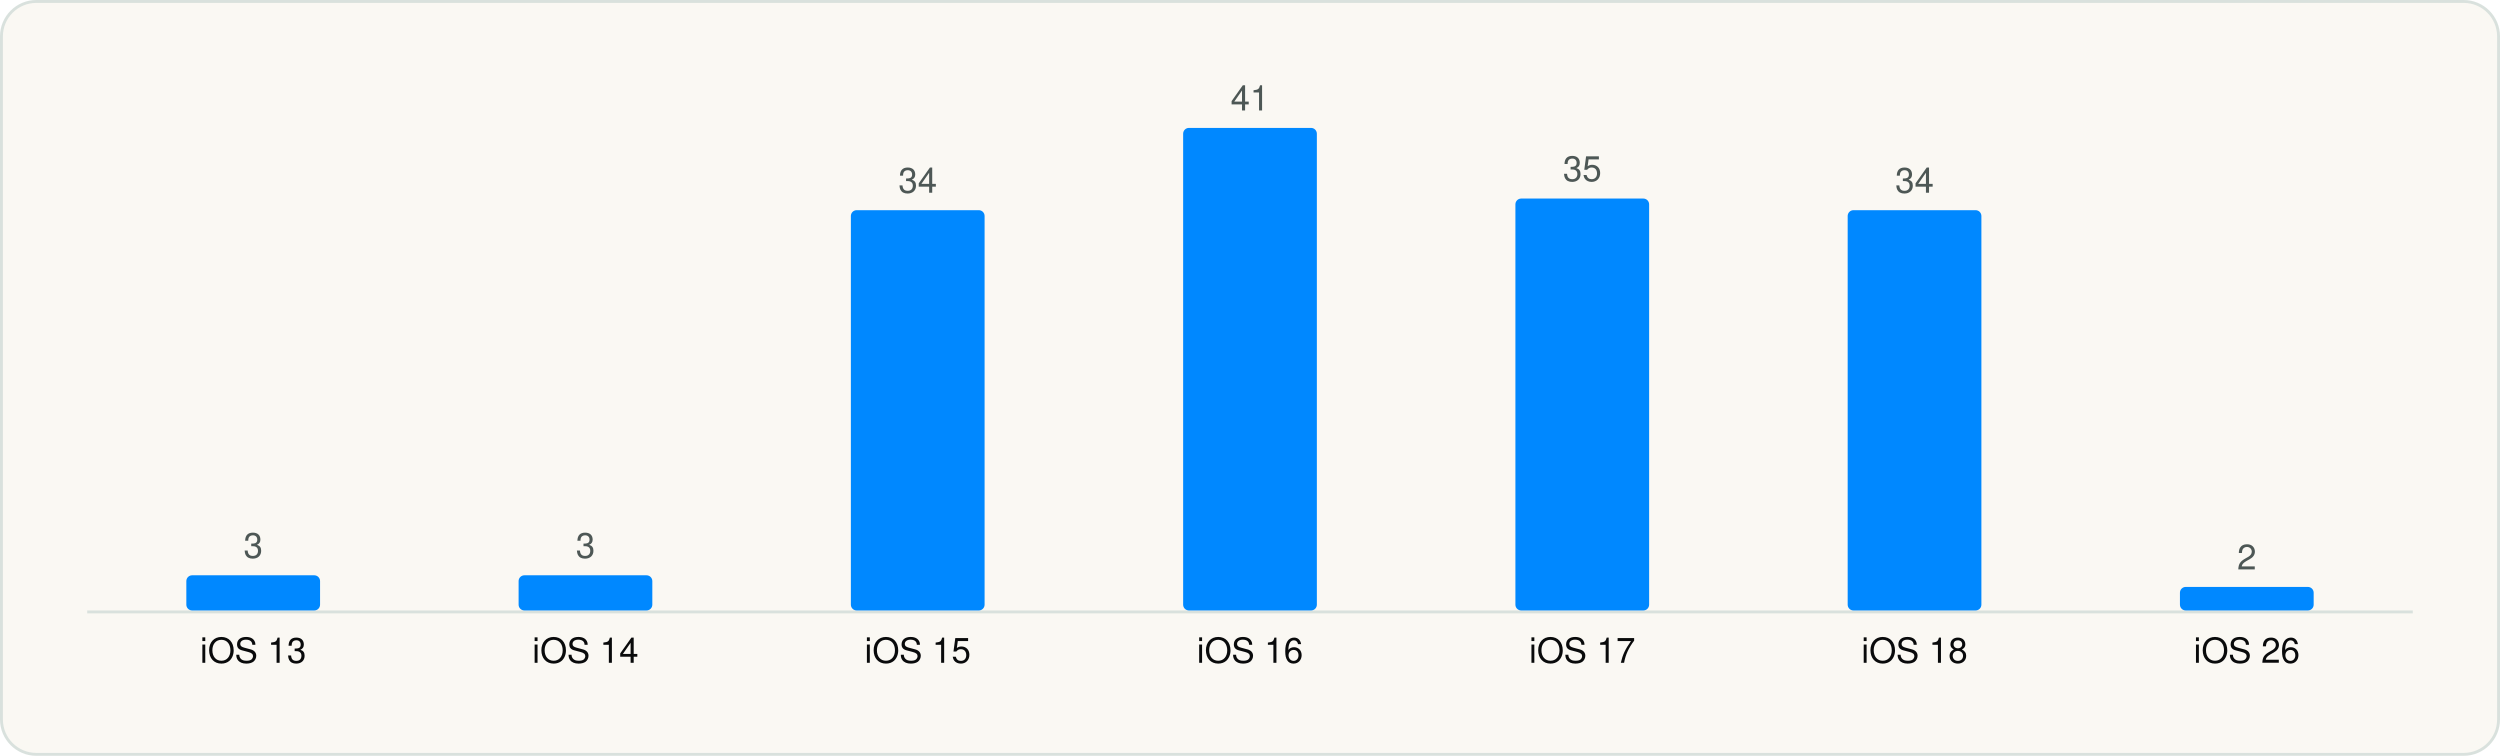
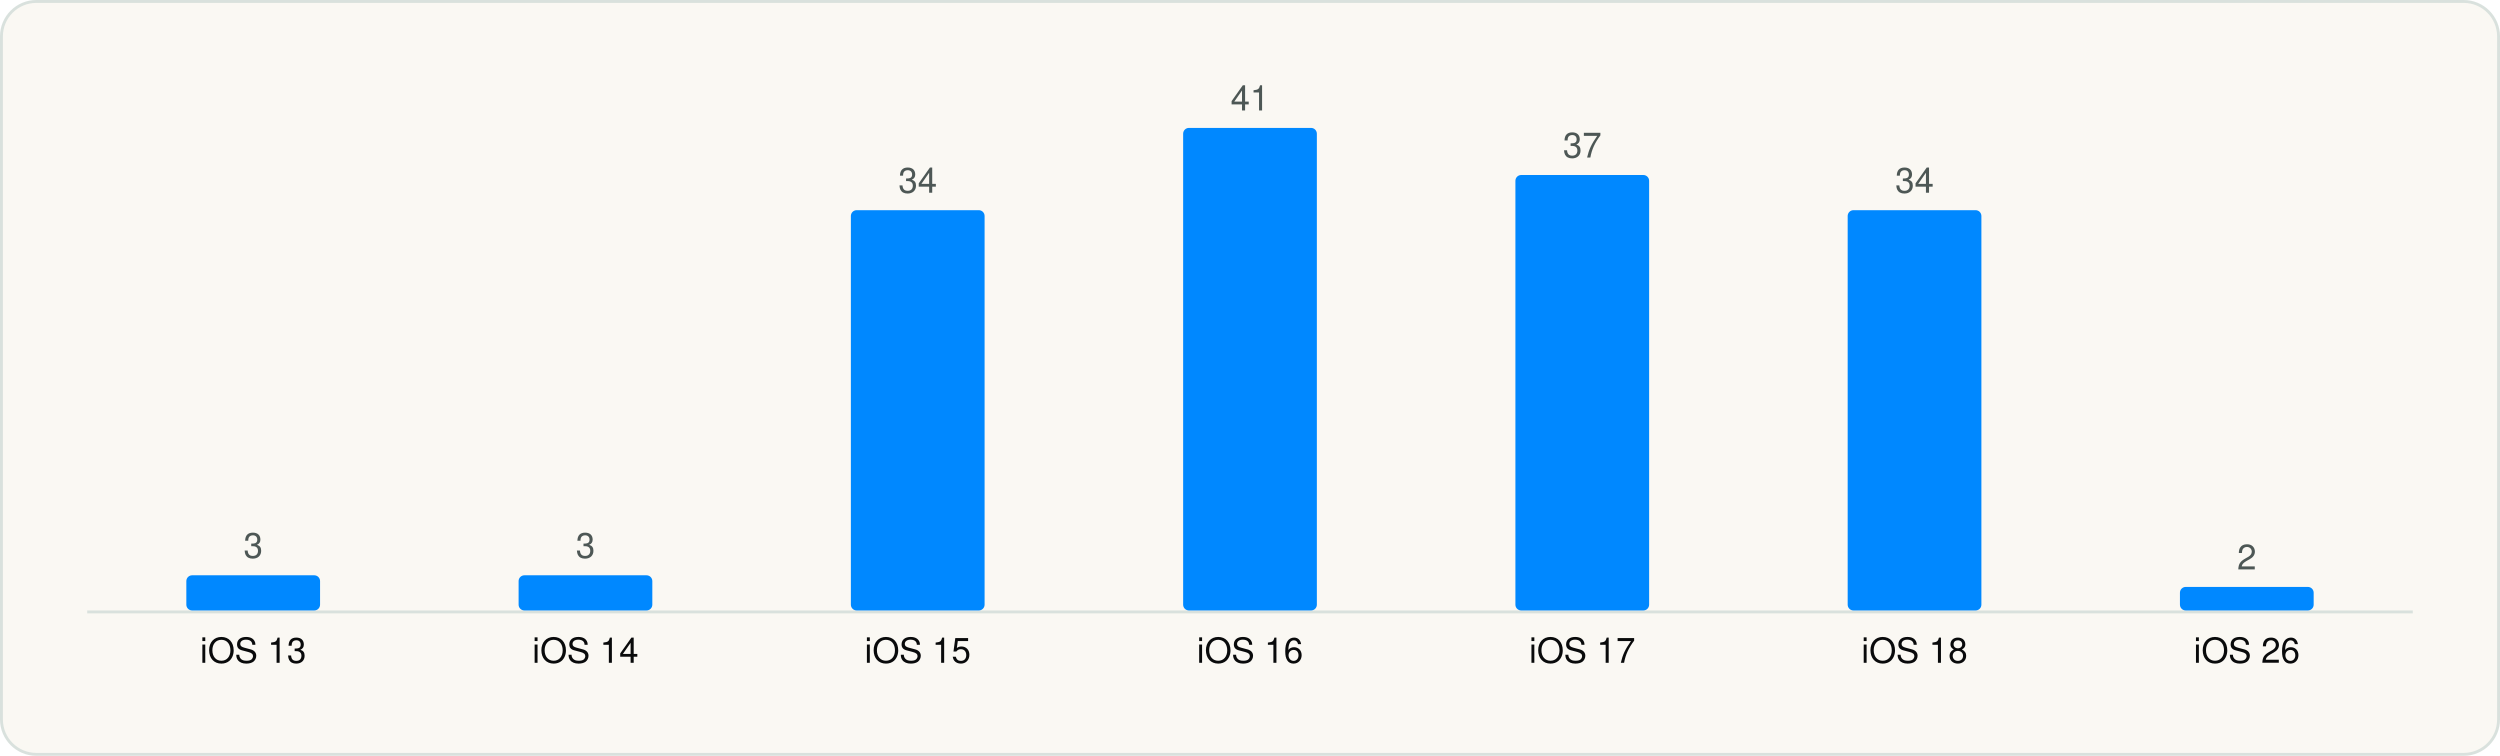
<svg xmlns="http://www.w3.org/2000/svg" viewBox="0 0 860 260" width="860" height="260" role="img" aria-label="Minimum iOS version" font-family="Geist, -apple-system, BlinkMacSystemFont, 'Segoe UI', Helvetica, Arial, sans-serif">
  <rect x="0.5" y="0.5" width="859" height="259" rx="12" fill="#FAF8F3" stroke="#D9E1DD" />
  <g transform="translate(20 20)">
    <line x1="10" y1="190.5" x2="810" y2="190.5" stroke="#D9E1DD" />
    <rect x="44.1" y="177.9" width="46.0" height="12.1" rx="2" fill="#0088FF" />
    <text x="67.1" y="171.9" font-size="12" text-anchor="middle" fill="#4D5755">3</text>
    <text x="67.1" y="208.0" font-size="12" text-anchor="middle" fill="#090A0B">iOS 13</text>
    <rect x="158.4" y="177.9" width="46.0" height="12.1" rx="2" fill="#0088FF" />
    <text x="181.4" y="171.9" font-size="12" text-anchor="middle" fill="#4D5755">3</text>
    <text x="181.4" y="208.0" font-size="12" text-anchor="middle" fill="#090A0B">iOS 14</text>
    <rect x="272.7" y="52.3" width="46.0" height="137.7" rx="2" fill="#0088FF" />
    <text x="295.7" y="46.3" font-size="12" text-anchor="middle" fill="#4D5755">34</text>
    <text x="295.7" y="208.0" font-size="12" text-anchor="middle" fill="#090A0B">iOS 15</text>
    <rect x="387.0" y="24.0" width="46.0" height="166.0" rx="2" fill="#0088FF" />
    <text x="410.0" y="18.0" font-size="12" text-anchor="middle" fill="#4D5755">41</text>
    <text x="410.0" y="208.0" font-size="12" text-anchor="middle" fill="#090A0B">iOS 16</text>
-     <rect x="501.3" y="48.3" width="46.0" height="141.7" rx="2" fill="#0088FF" />
-     <text x="524.3" y="42.3" font-size="12" text-anchor="middle" fill="#4D5755">35</text>
+     <rect x="501.3" y="40.2" width="46.0" height="149.8" rx="2" fill="#0088FF" />
+     <text x="524.3" y="34.2" font-size="12" text-anchor="middle" fill="#4D5755">37</text>
    <text x="524.3" y="208.0" font-size="12" text-anchor="middle" fill="#090A0B">iOS 17</text>
    <rect x="615.6" y="52.3" width="46.0" height="137.7" rx="2" fill="#0088FF" />
    <text x="638.6" y="46.3" font-size="12" text-anchor="middle" fill="#4D5755">34</text>
    <text x="638.6" y="208.0" font-size="12" text-anchor="middle" fill="#090A0B">iOS 18</text>
    <rect x="729.9" y="181.9" width="46.0" height="8.1" rx="2" fill="#0088FF" />
    <text x="752.9" y="175.9" font-size="12" text-anchor="middle" fill="#4D5755">2</text>
    <text x="752.9" y="208.0" font-size="12" text-anchor="middle" fill="#090A0B">iOS 26</text>
  </g>
</svg>
